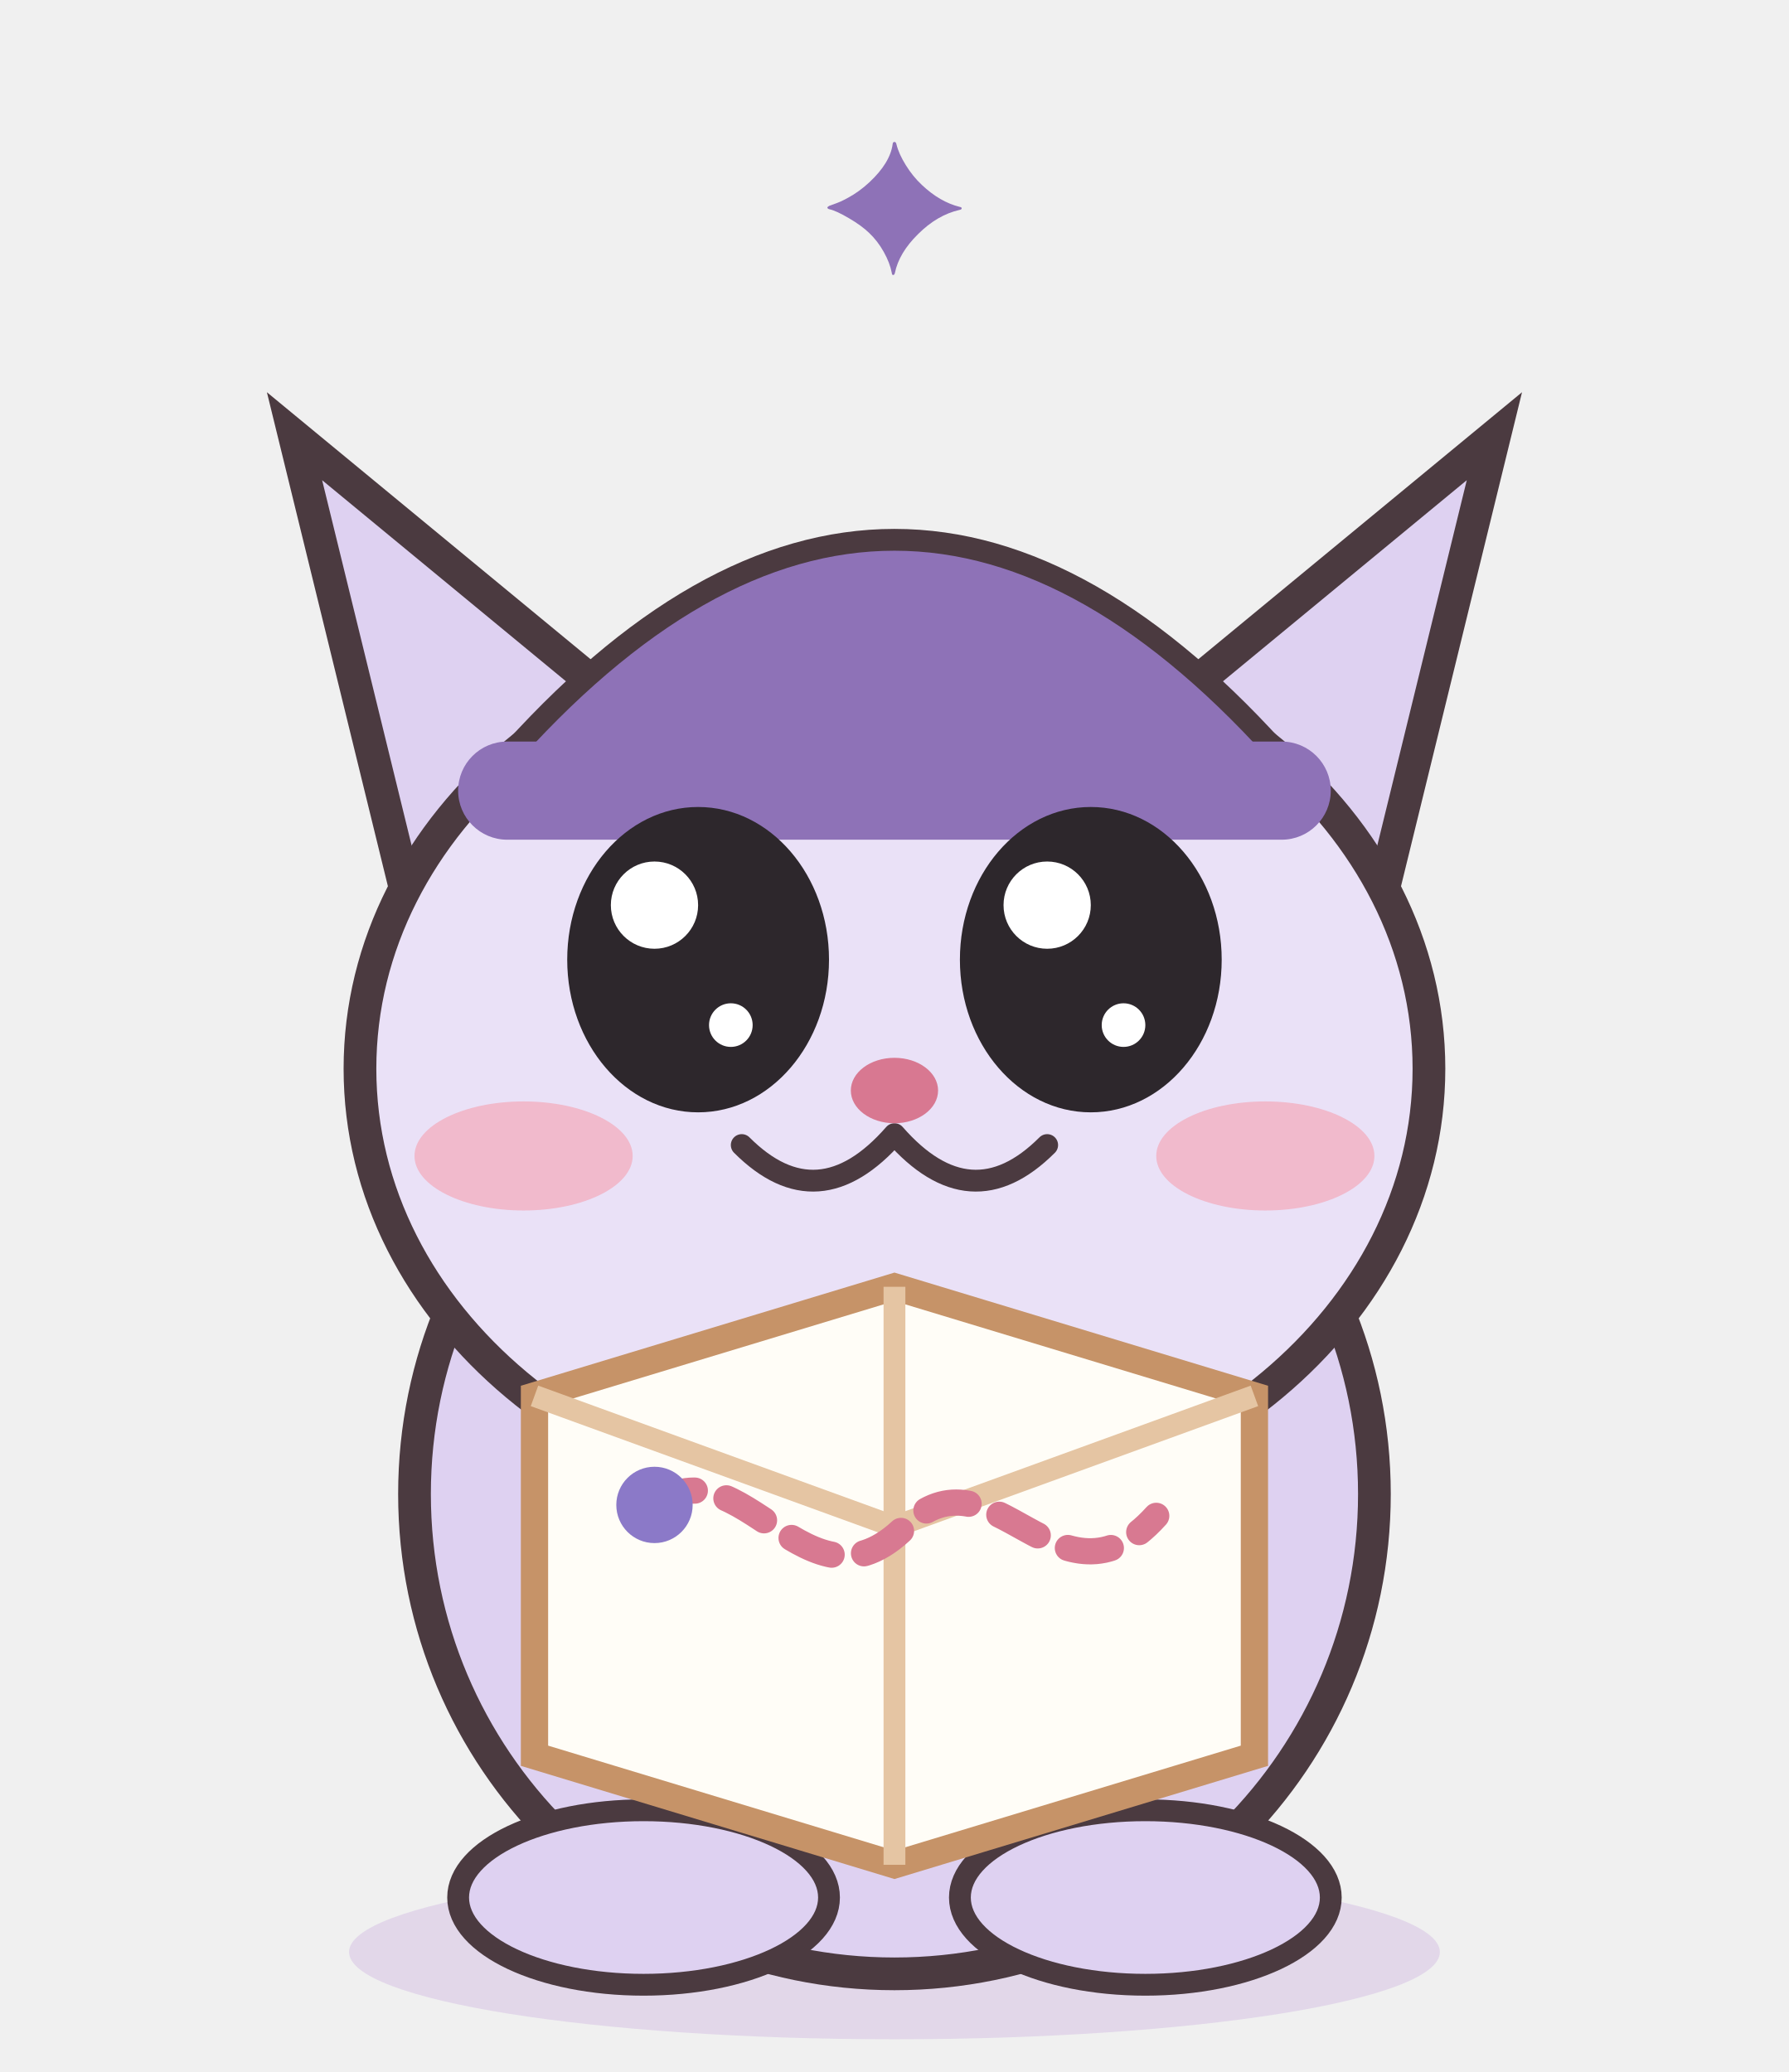
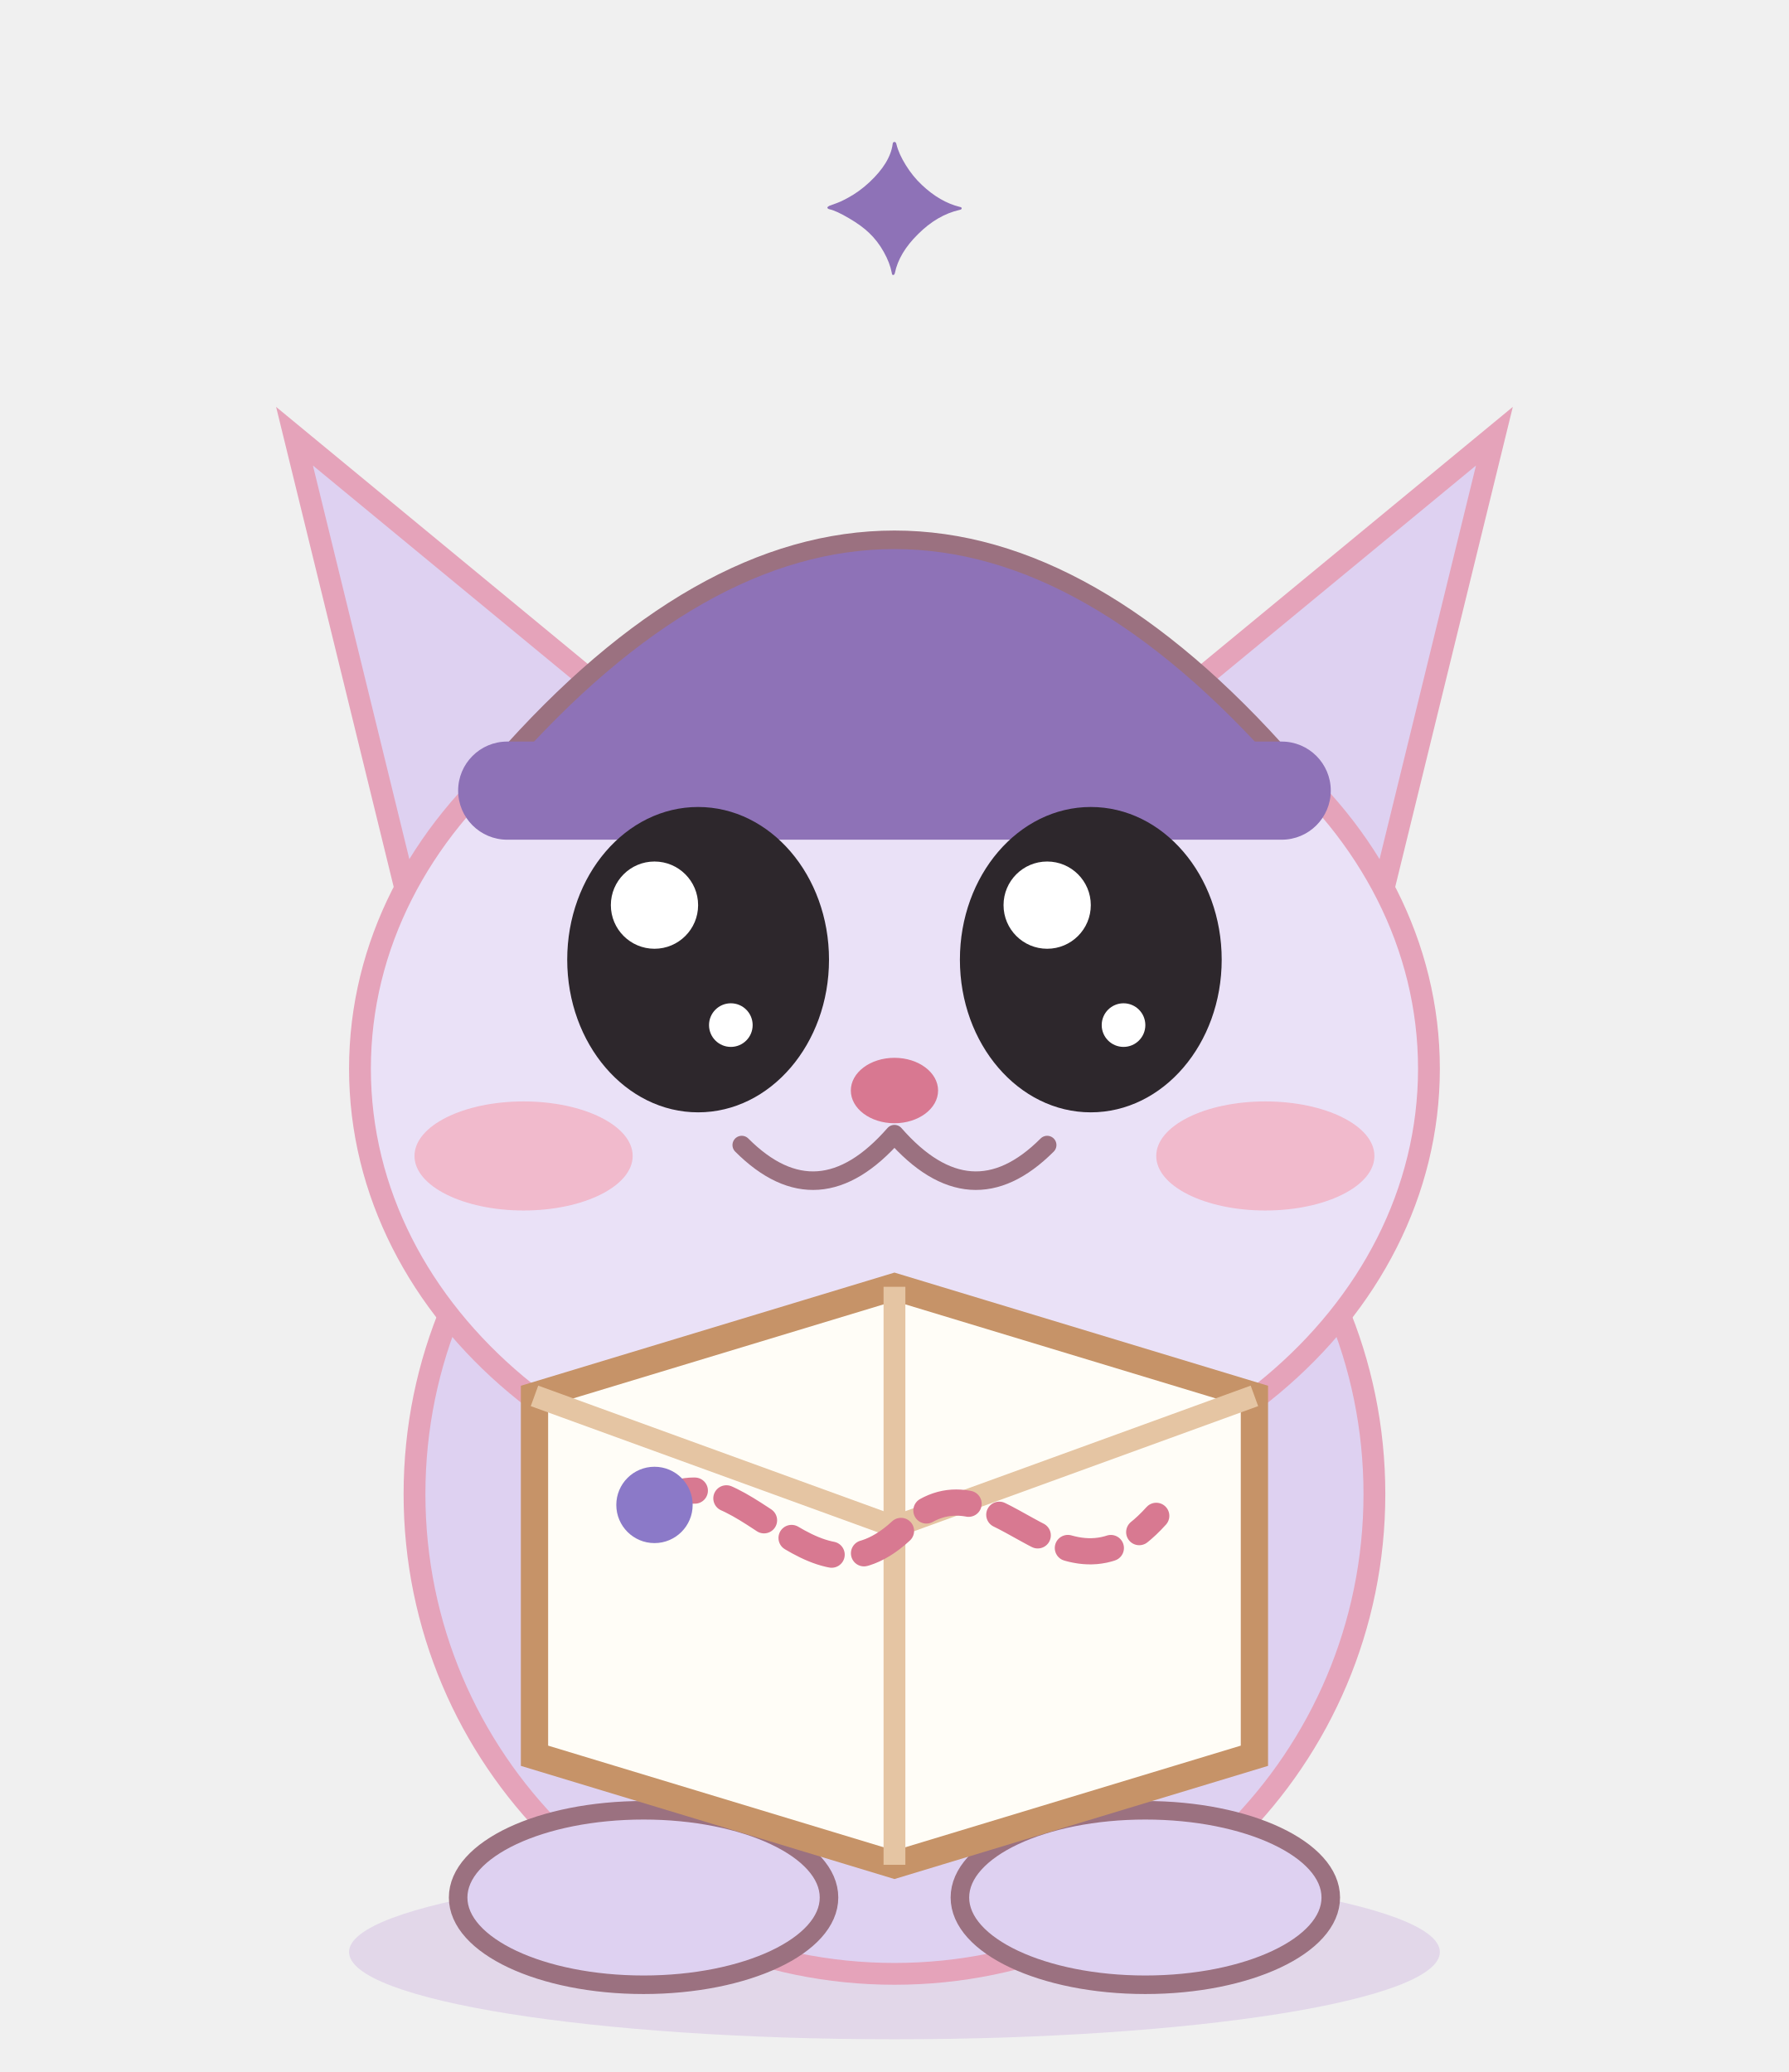
<svg xmlns="http://www.w3.org/2000/svg" viewBox="0 0 164 190" fill="none">
  <ellipse cx="82" cy="179" rx="50" ry="8" fill="#D8C7E5" opacity=".6" />
-   <ellipse cx="82" cy="137" rx="44" ry="44" fill="#DED1F1" stroke="#4B3A40" stroke-width="3" />
-   <path d="M39 89L27 40L67 73ZM125 89L137 40L97 73Z" fill="#DED1F1" stroke="#4B3A40" stroke-width="3" />
-   <ellipse cx="82" cy="98" rx="49" ry="41" fill="#EAE1F7" stroke="#4B3A40" stroke-width="3" />
-   <path d="M46 70Q82 29 118 70Z" fill="#8E72B7" stroke="#4B3A40" stroke-width="2" />
+   <ellipse cx="82" cy="137" rx="44" ry="44" fill="#DED1F1" stroke="#E5A3BA" stroke-width="2" />
+   <path d="M39 89L27 40L67 73ZM125 89L137 40L97 73Z" fill="#DED1F1" stroke="#E5A3BA" stroke-width="2" />
+   <ellipse cx="82" cy="98" rx="49" ry="41" fill="#EAE1F7" stroke="#E5A3BA" stroke-width="2" />
+   <path d="M46 70Q82 29 118 70Z" fill="#8E72B7" stroke="#9B7180" stroke-width="1.7" />
  <rect x="42" y="68" width="80" height="9" rx="4.5" fill="#8E72B7" />
  <ellipse cx="64" cy="88" rx="12" ry="14" fill="#2D272C" />
  <ellipse cx="100" cy="88" rx="12" ry="14" fill="#2D272C" />
  <circle cx="60" cy="83" r="4" fill="white" />
  <circle cx="96" cy="83" r="4" fill="white" />
  <circle cx="67" cy="94" r="2" fill="white" />
  <circle cx="103" cy="94" r="2" fill="white" />
-   <path d="M82 104q-7 8-14 1M82 104q7 8 14 1" stroke="#4B3A40" stroke-width="2" stroke-linecap="round" fill="none" />
+   <path d="M82 104q-7 8-14 1M82 104q7 8 14 1" stroke="#9B7180" stroke-width="1.7" stroke-linecap="round" fill="none" />
  <ellipse cx="82" cy="100" rx="4" ry="3" fill="#D87891" />
  <ellipse cx="48" cy="106" rx="10" ry="5" fill="#F4A4B5" opacity=".65" />
  <ellipse cx="116" cy="106" rx="10" ry="5" fill="#F4A4B5" opacity=".65" />
-   <ellipse cx="59" cy="174" rx="17" ry="8" fill="#DED1F1" stroke="#4B3A40" stroke-width="2" />
-   <ellipse cx="105" cy="174" rx="17" ry="8" fill="#DED1F1" stroke="#4B3A40" stroke-width="2" />
+   <ellipse cx="59" cy="174" rx="17" ry="8" fill="#DED1F1" stroke="#9B7180" stroke-width="1.7" />
+   <ellipse cx="105" cy="174" rx="17" ry="8" fill="#DED1F1" stroke="#9B7180" stroke-width="1.7" />
  <path d="M49 128L82 118L115 128V161L82 171L49 161Z" fill="#FFFDF7" stroke="#C69368" stroke-width="2.5" />
  <path d="M82 118V171M49 128L82 140L115 128" stroke="#E5C5A3" stroke-width="2" />
  <path d="M60 138C68 132 74 149 83 140C91 132 97 149 106 139" stroke="#D87991" stroke-width="2.4" stroke-linecap="round" stroke-dasharray="4 3" />
  <circle cx="60" cy="138" r="3.5" fill="#8B79C8" />
  <text x="82" y="25" text-anchor="middle" font-size="17" fill="#8E72B7">✦</text>
</svg>
